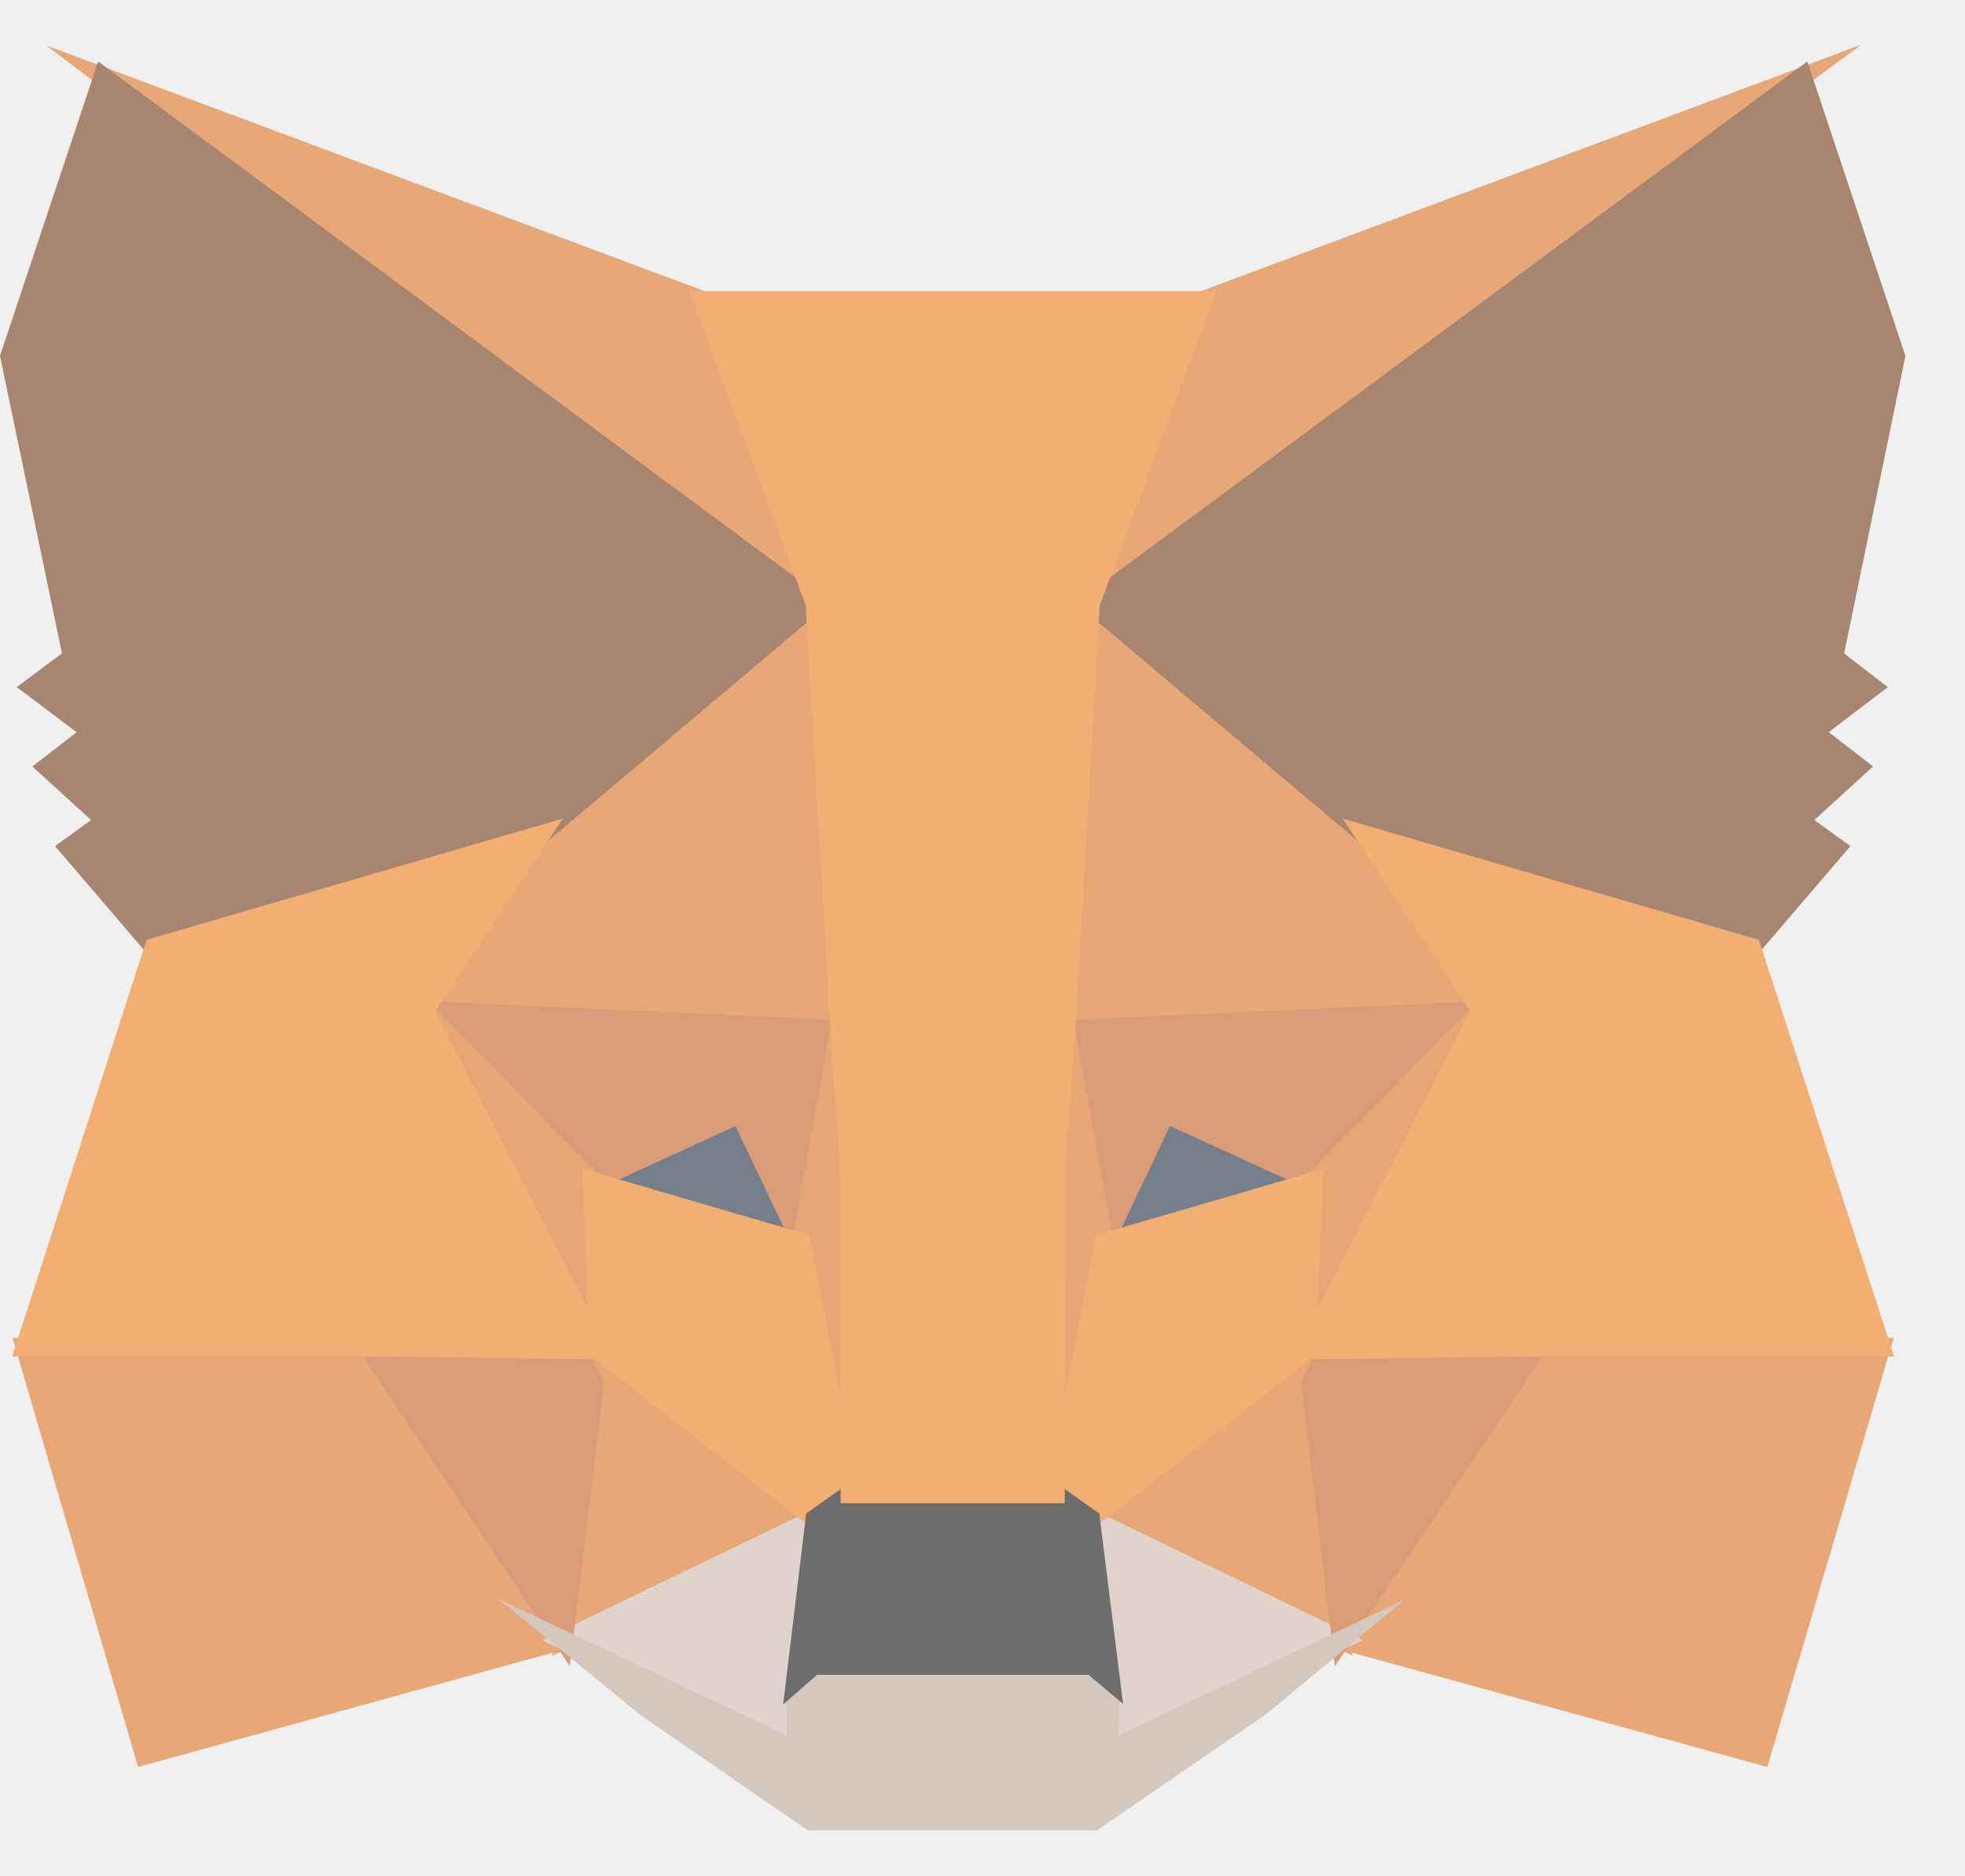
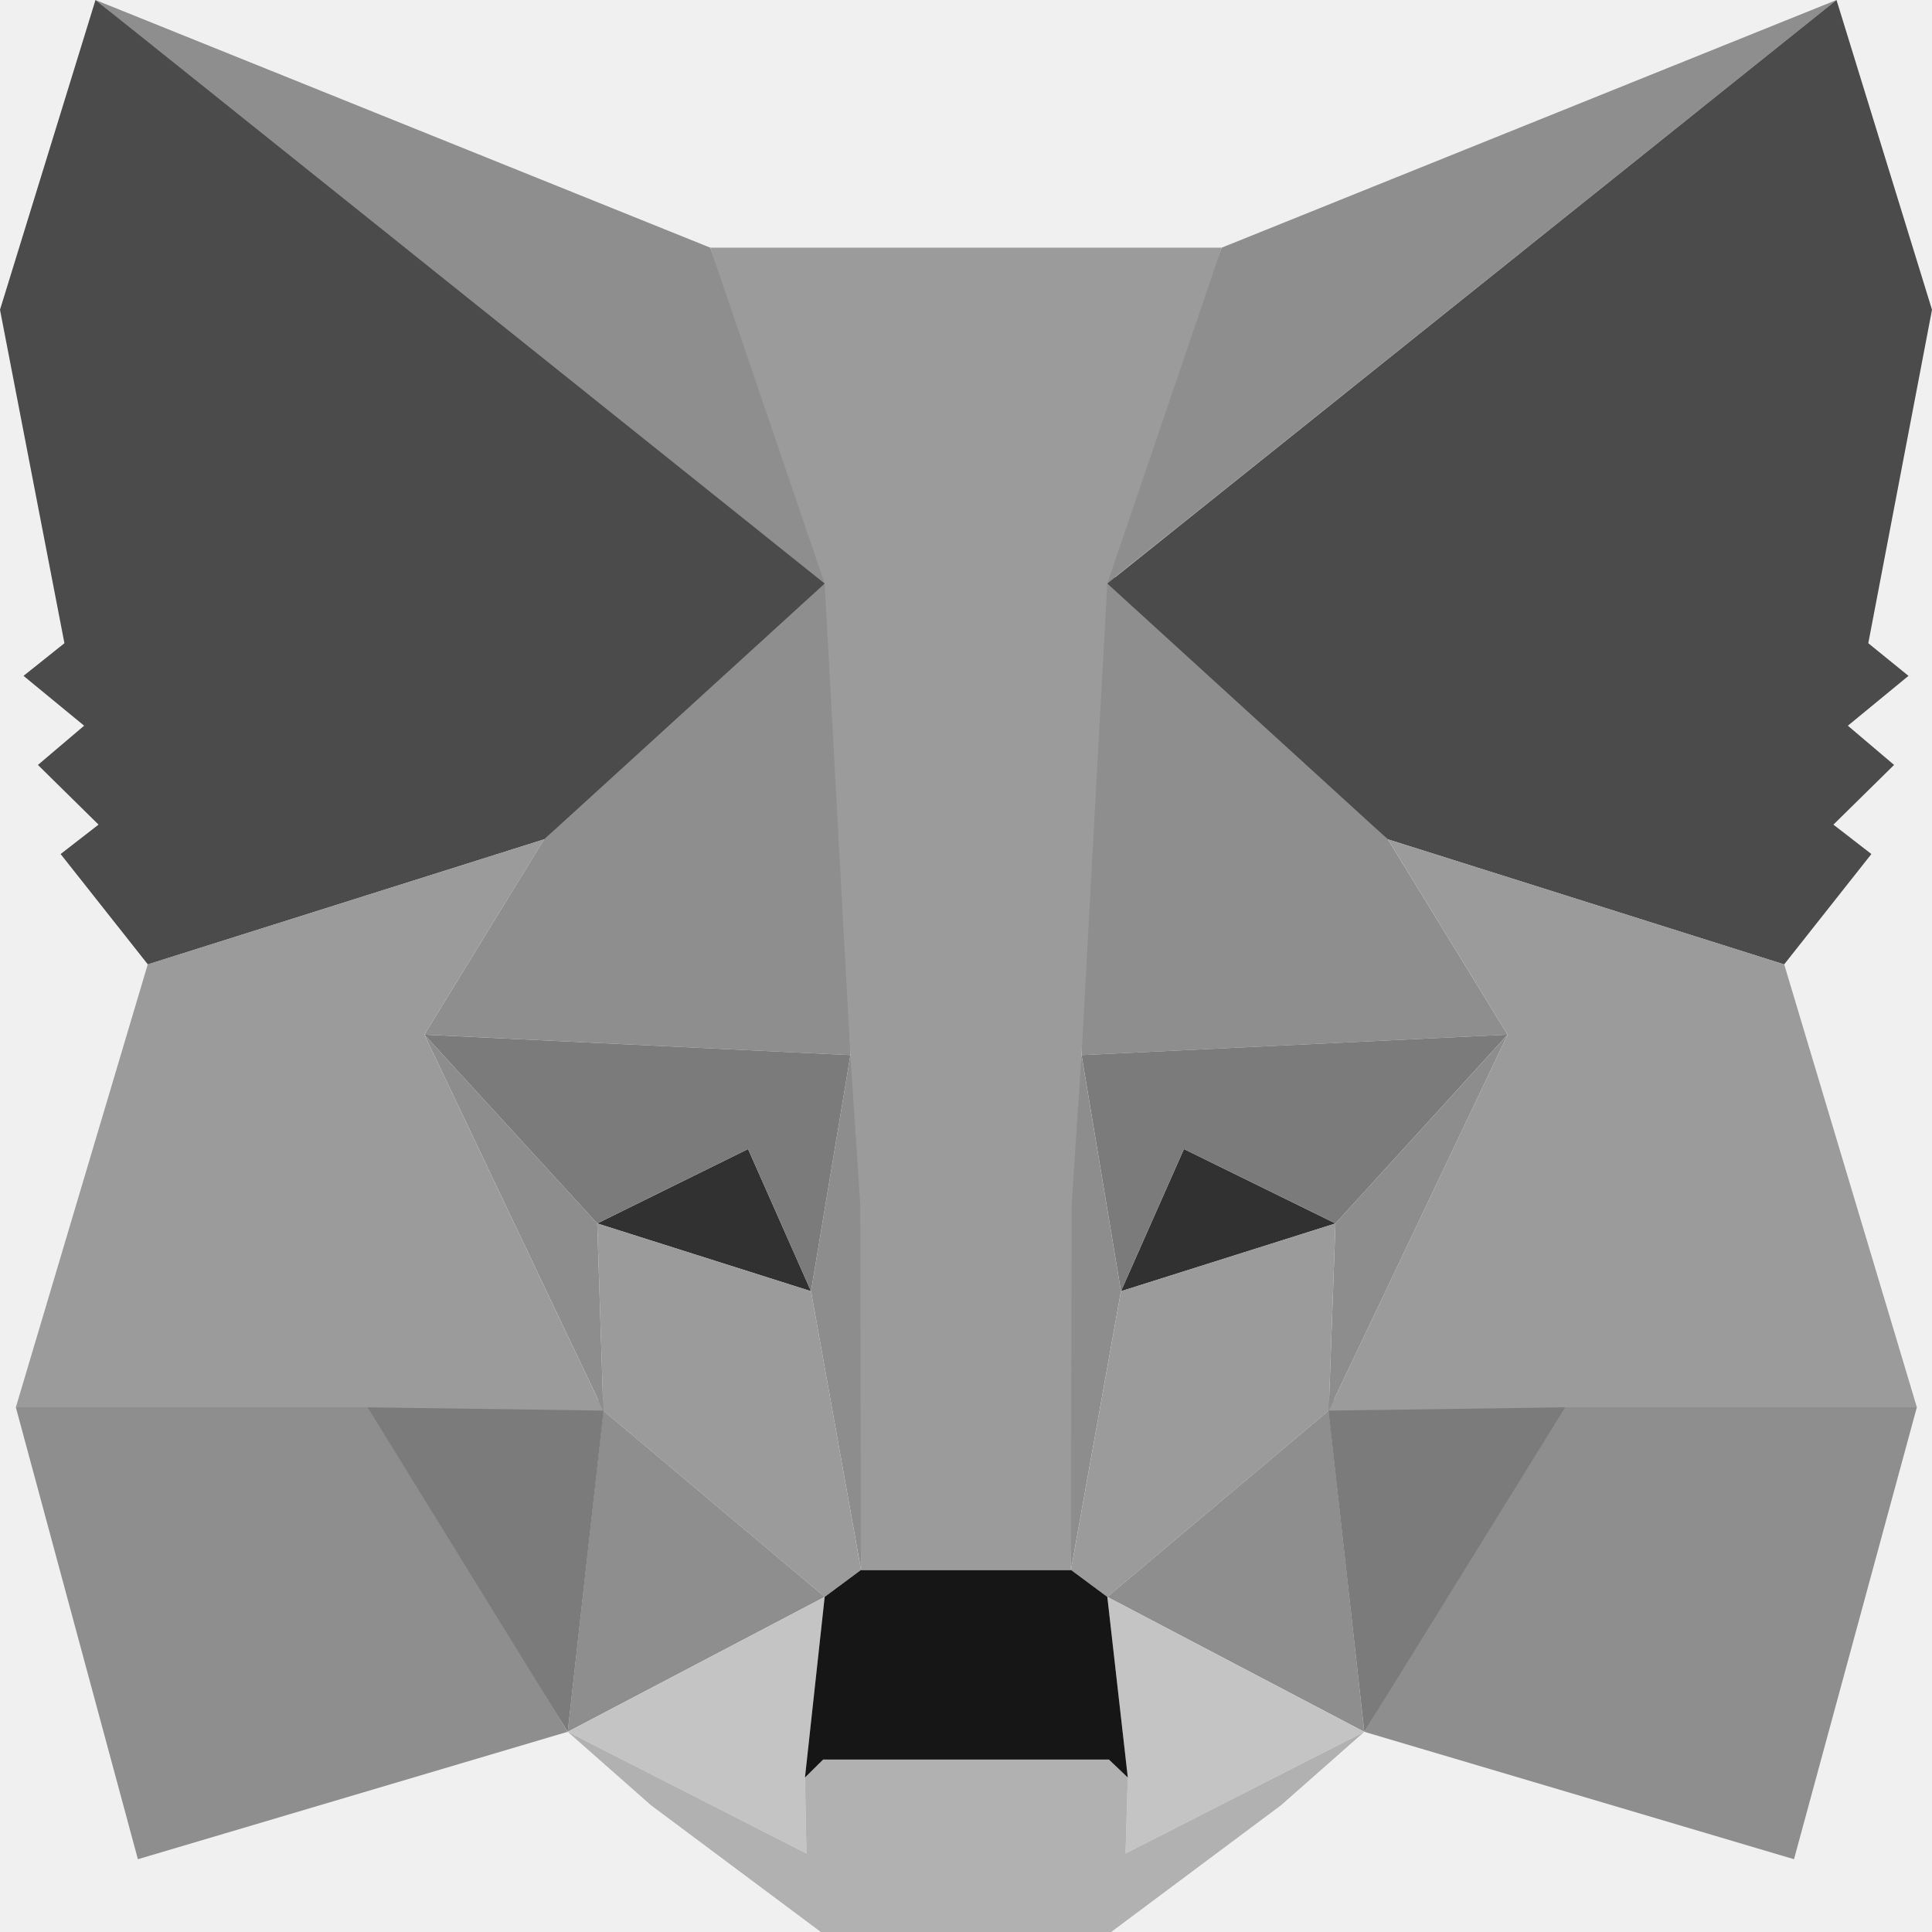
- <svg xmlns="http://www.w3.org/2000/svg" width="22" height="21" viewBox="0 0 22 21" fill="none">
-   <g opacity="0.6" clip-path="url(#clip0_690_5052)">
-     <path d="M20.839 0.5L11.685 7.273L13.387 3.282L20.839 0.5Z" fill="#E17726" />
-     <path d="M0.516 0.508L7.948 3.282L9.564 7.326L0.516 0.508ZM17.155 14.905L21.201 14.982L19.787 19.785L14.85 18.426L17.155 14.905ZM4.178 14.905L6.475 18.426L1.546 19.785L0.141 14.982L4.178 14.905Z" fill="#E27625" />
-     <path d="M9.344 6.296L9.51 11.636L4.562 11.411L5.969 9.288L5.987 9.268L9.344 6.296ZM11.938 6.236L15.346 9.268L15.364 9.288L16.771 11.411L11.825 11.636L11.938 6.236ZM6.62 14.92L9.321 17.025L6.183 18.54L6.62 14.92ZM14.714 14.92L15.142 18.54L12.012 17.025L14.714 14.92Z" fill="#E27625" />
-     <path d="M12.082 16.827L15.257 18.365L12.303 19.768L12.334 18.841L12.082 16.827ZM9.251 16.828L9.009 18.825L9.028 19.767L6.068 18.365L9.251 16.828Z" fill="#D5BFB2" />
-     <path d="M8.334 12.333L9.164 14.077L6.338 13.25L8.334 12.333ZM12.999 12.334L15.004 13.25L12.169 14.077L12.999 12.334Z" fill="#233447" />
-     <path d="M6.836 14.903L6.379 18.656L3.931 14.985L6.836 14.903ZM14.498 14.903L17.403 14.985L14.946 18.656L14.498 14.903ZM16.843 11.199L14.729 13.353L13.099 12.608L12.319 14.249L11.807 11.428L16.843 11.199ZM4.49 11.199L9.526 11.428L9.014 14.249L8.234 12.609L6.613 13.353L4.49 11.199Z" fill="#CC6228" />
-     <path d="M4.347 10.757L6.739 13.184L6.822 15.579L4.347 10.757ZM16.989 10.753L14.51 15.584L14.603 13.184L16.989 10.753ZM9.409 10.905L9.505 11.511L9.743 13.02L9.59 17.655L8.867 13.931L8.867 13.893L9.409 10.905ZM11.923 10.896L12.467 13.893L12.466 13.931L11.742 17.665L11.713 16.731L11.6 12.992L11.923 10.896Z" fill="#E27525" />
-     <path d="M14.816 13.087L14.735 15.169L12.212 17.134L11.702 16.774L12.274 13.829L14.816 13.087ZM6.526 13.087L9.06 13.829L9.631 16.774L9.121 17.134L6.598 15.169L6.526 13.087Z" fill="#F5841F" />
-     <path d="M5.585 17.905L8.812 19.434L8.799 18.781L9.069 18.544H12.263L12.543 18.78L12.523 19.433L15.73 17.909L14.169 19.198L12.282 20.494H9.043L7.157 19.193L5.585 17.905Z" fill="#C0AC9D" />
-     <path d="M11.85 16.623L12.307 16.946L12.574 19.079L12.187 18.753H9.147L8.768 19.086L9.026 16.946L9.483 16.623H11.85Z" fill="#161616" />
-     <path d="M20.235 0.688L21.333 3.984L20.647 7.317L21.136 7.694L20.474 8.198L20.971 8.582L20.313 9.182L20.717 9.474L19.645 10.726L15.248 9.446L15.21 9.425L12.041 6.752L20.235 0.688ZM1.099 0.688L9.293 6.752L6.124 9.425L6.086 9.446L1.688 10.726L0.616 9.474L1.02 9.182L0.362 8.582L0.858 8.199L0.187 7.693L0.694 7.316L0 3.984L1.099 0.688Z" fill="#763E1A" />
-     <path d="M15.033 9.166L19.692 10.523L21.206 15.188H17.212L14.461 15.223L16.462 11.322L15.033 9.166ZM6.301 9.166L4.871 11.322L6.873 15.223L4.122 15.188H0.136L1.641 10.523L6.301 9.166ZM13.615 3.259L12.312 6.779L12.036 11.534L11.93 13.025L11.921 16.832H9.412L9.404 13.032L9.298 11.533L9.021 6.779L7.718 3.259H13.615Z" fill="#F5841F" />
+ <svg xmlns="http://www.w3.org/2000/svg" width="40" height="40" viewBox="0 0 40 40" fill="none">
+   <g style="mix-blend-mode:luminosity">
+     <path d="M38.023 0L22.393 12.503L25.295 5.127L38.023 0Z" fill="#E17726" />
+     <path d="M1.977 0L17.465 12.622L14.704 5.127L1.977 0Z" fill="#E27625" />
+     <path d="M32.404 28.985L28.246 35.855L37.143 38.493L39.686 29.137L32.404 28.985Z" fill="#E27625" />
+     <path d="M0.328 29.137L2.855 38.493L11.752 35.855L7.61 28.985L0.328 29.137Z" fill="#E27625" />
+     <path d="M11.266 17.376L8.787 21.421L17.607 21.845L17.309 11.606L11.266 17.376Z" fill="#E27625" />
+     <path d="M28.733 17.377L22.597 11.488L22.393 21.845L31.212 21.422L28.733 17.377Z" fill="#E27625" />
+     <path d="M11.754 35.855L17.074 33.062L12.491 29.205L11.754 35.855Z" fill="#E27625" />
+     <path d="M22.926 33.062L28.246 35.855L27.509 29.205L22.926 33.062Z" fill="#E27625" />
+     <path d="M28.246 35.855L22.926 33.062L23.349 36.801L23.303 38.375L28.246 35.855Z" fill="#D5BFB2" />
+     <path d="M11.754 35.855L16.697 38.375L16.666 36.802L17.074 33.062L11.754 35.855Z" fill="#D5BFB2" />
+     <path d="M16.791 26.733L12.365 25.33L15.488 23.79L16.791 26.733Z" fill="#233447" />
+     <path d="M23.209 26.733L24.512 23.79L27.65 25.33L23.209 26.733Z" fill="#233447" />
+     <path d="M11.754 35.855L12.522 28.985L7.611 29.137L11.754 35.855Z" fill="#CC6228" />
+     <path d="M27.479 28.985L28.247 35.855L32.405 29.137L27.479 28.985Z" fill="#CC6228" />
+     <path d="M31.212 21.422L22.393 21.845L23.209 26.733L24.512 23.79L27.65 25.33L31.212 21.422Z" fill="#CC6228" />
+     <path d="M12.365 25.33L15.488 23.79L16.791 26.733L17.607 21.845L8.787 21.422L12.365 25.33Z" fill="#CC6228" />
+     <path d="M8.787 21.422L12.491 29.205L12.365 25.33L8.787 21.422Z" fill="#E27525" />
+     <path d="M27.65 25.33L27.51 29.205L31.213 21.422L27.65 25.33Z" fill="#E27525" />
+     <path d="M17.607 21.845L16.791 26.733L17.827 32.503L18.046 24.906L17.607 21.845Z" fill="#E27525" />
+     <path d="M22.392 21.845L21.969 24.89L22.173 32.503L23.208 26.733L22.392 21.845Z" fill="#E27525" />
+     <path d="M23.209 26.733L22.174 32.503L22.927 33.062L27.51 29.205L27.65 25.33L23.209 26.733Z" fill="#F5841F" />
+     <path d="M12.365 25.33L12.49 29.205L17.073 33.062L17.826 32.503L16.791 26.733L12.365 25.33Z" fill="#F5841F" />
+     <path d="M23.303 38.375L23.35 36.802L22.959 36.43H17.042L16.666 36.802L16.697 38.375L11.754 35.855L13.48 37.377L16.995 40H23.005L26.52 37.377L28.247 35.855L23.303 38.375Z" fill="#C0AC9D" />
+     <path d="M22.926 33.062L22.173 32.503H17.827L17.074 33.062L16.666 36.802L17.042 36.43H22.959L23.35 36.802L22.926 33.062Z" fill="#161616" />
+     <path d="M38.681 13.317L40 6.413L38.023 0L22.926 12.082L28.733 17.377L36.939 19.967L38.745 17.682L37.959 17.073L39.215 15.837L38.258 15.025L39.513 13.993L38.681 13.317Z" fill="#763E1A" />
+     <path d="M0 6.413L1.334 13.317L0.487 13.993L1.742 15.025L0.785 15.837L2.04 17.073L1.255 17.682L3.061 19.967L11.267 17.377L17.074 12.082L1.977 0L0 6.413Z" fill="#763E1A" />
+     <path d="M36.94 19.966L28.734 17.377L31.213 21.422L27.51 29.205L32.405 29.137H39.687L36.94 19.966Z" fill="#F5841F" />
+     <path d="M11.266 17.377L3.059 19.966L0.328 29.137H7.61L12.49 29.205L8.786 21.422L11.266 17.377Z" fill="#F5841F" />
+     <path d="M22.392 21.845L22.925 12.082L25.294 5.127H14.703L17.073 12.082L17.606 21.845L17.81 24.924L17.826 32.504H22.172L22.188 24.924L22.392 21.845Z" fill="#F5841F" />
  </g>
-   <defs>
-     <clipPath id="clip0_690_5052">
-       <rect width="21.333" height="20" fill="white" transform="translate(0 0.500061)" />
-     </clipPath>
-   </defs>
</svg>
